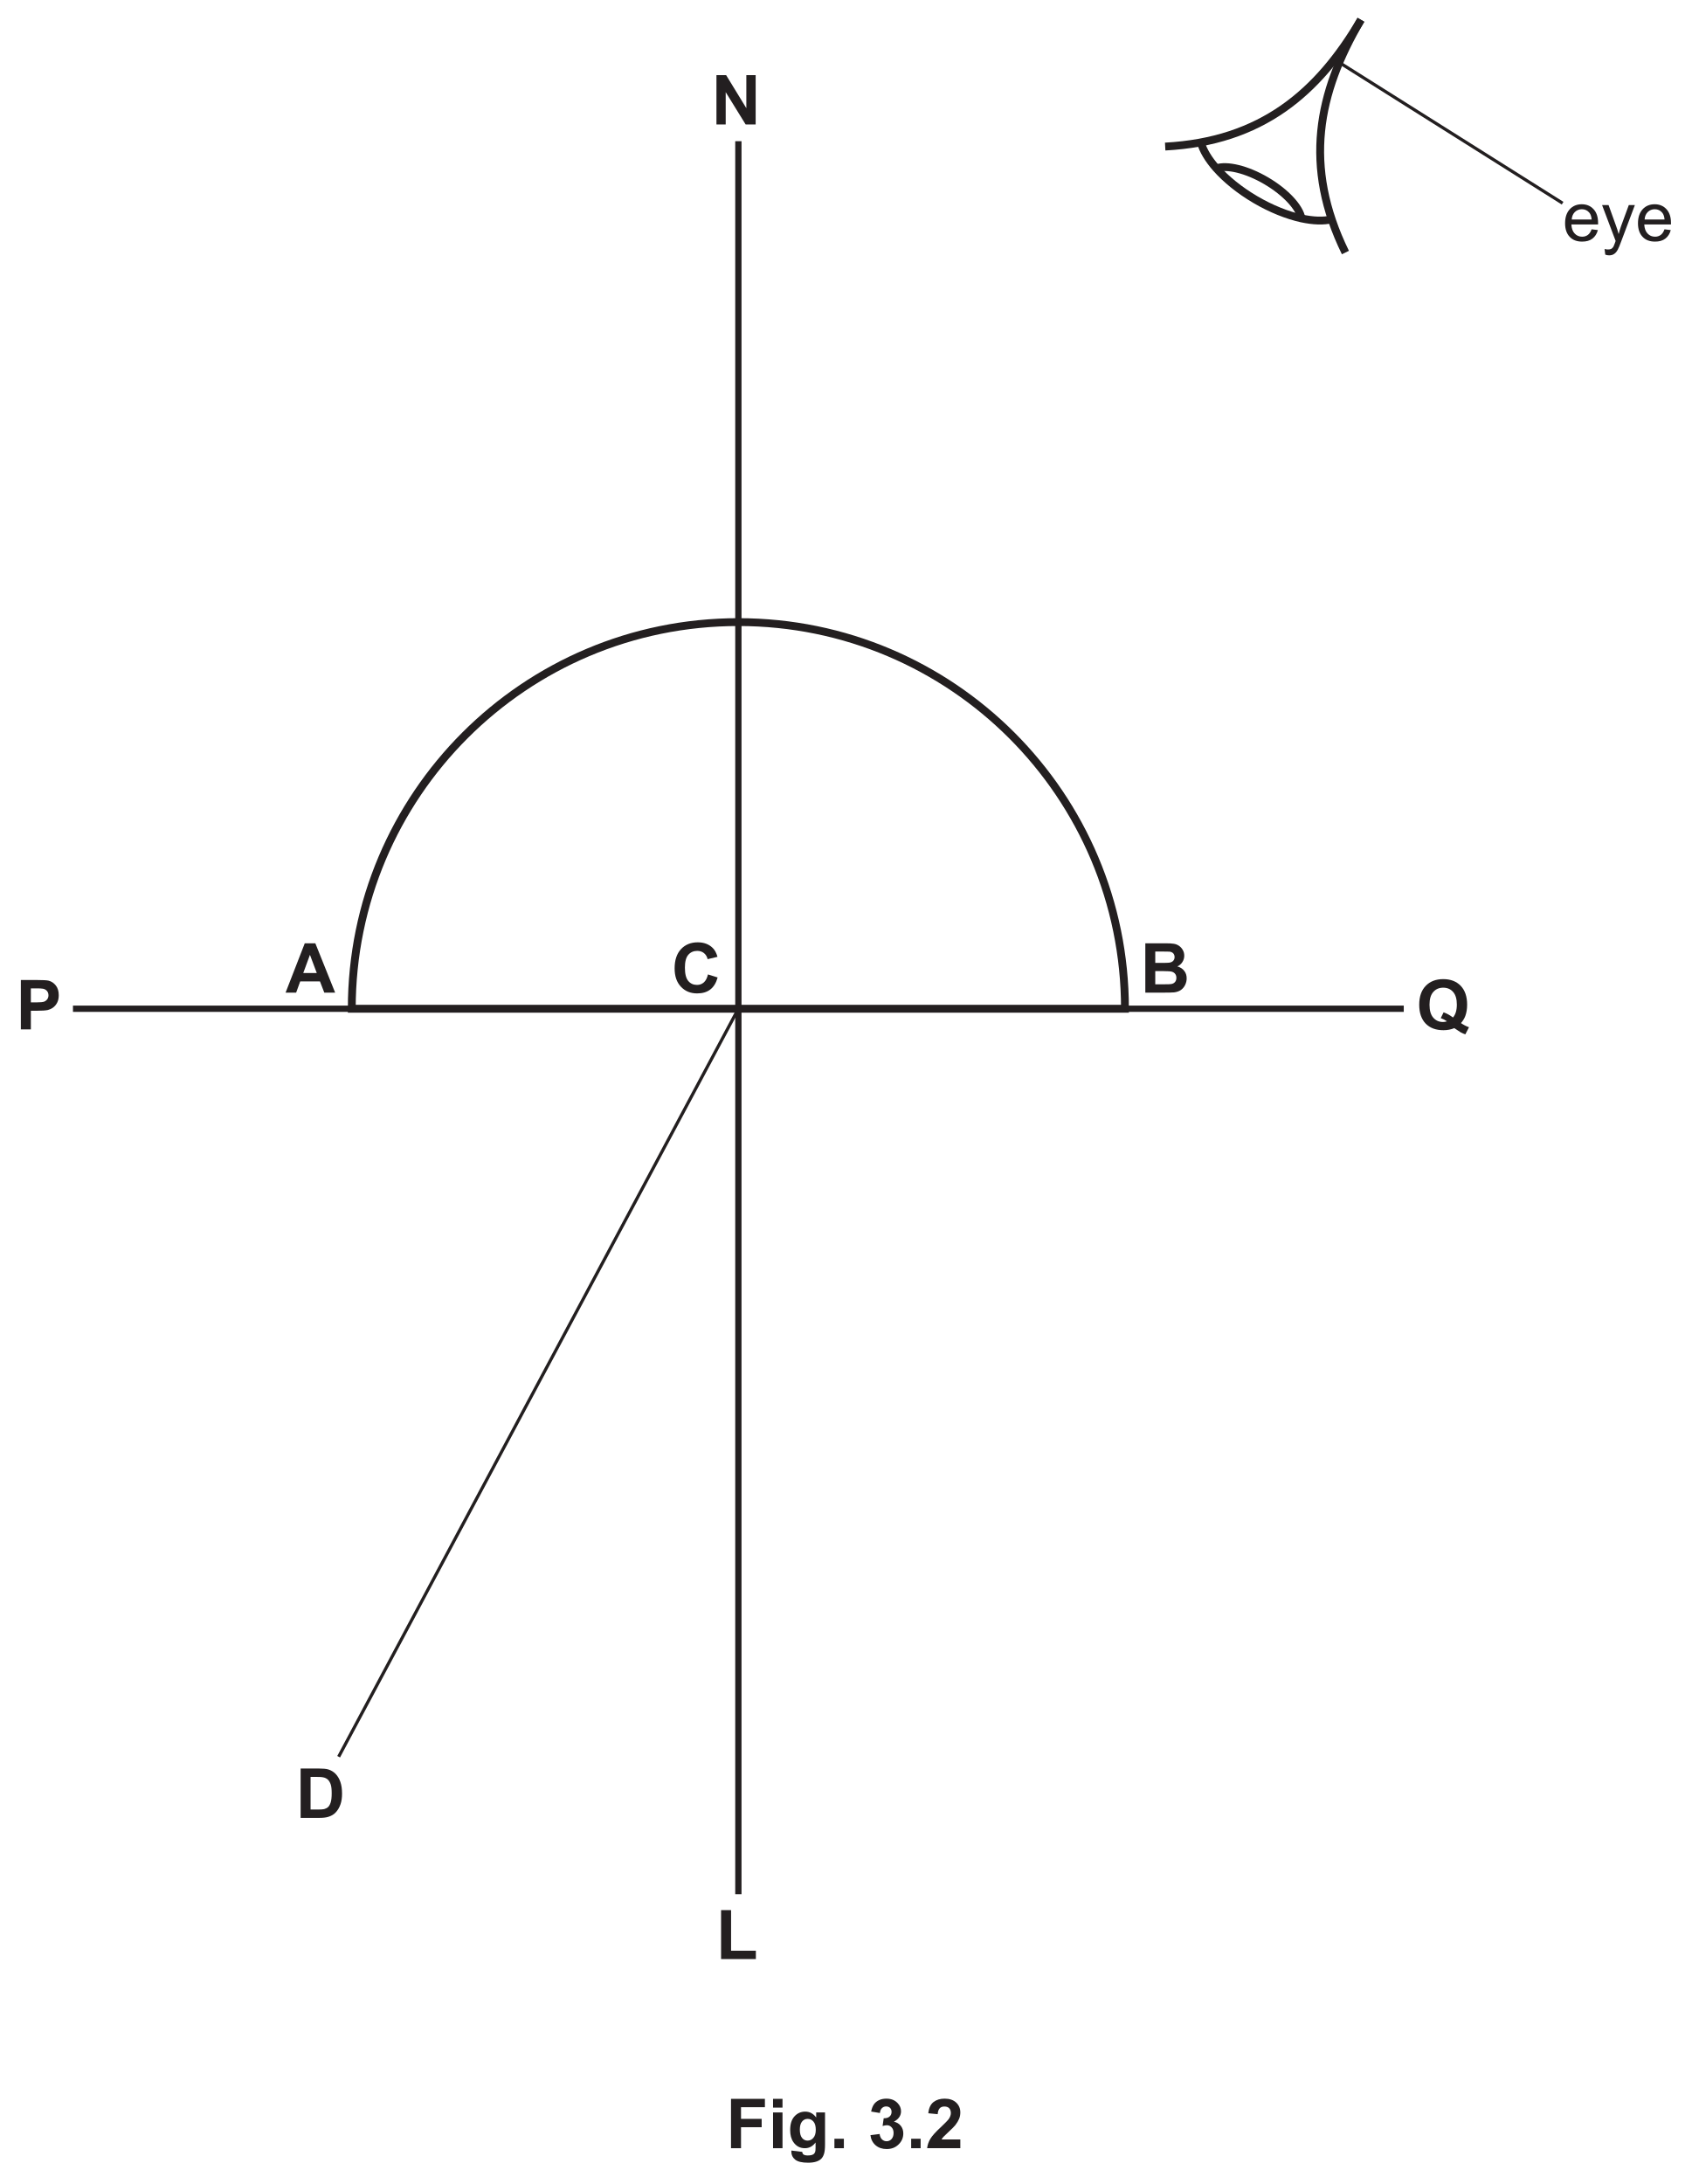
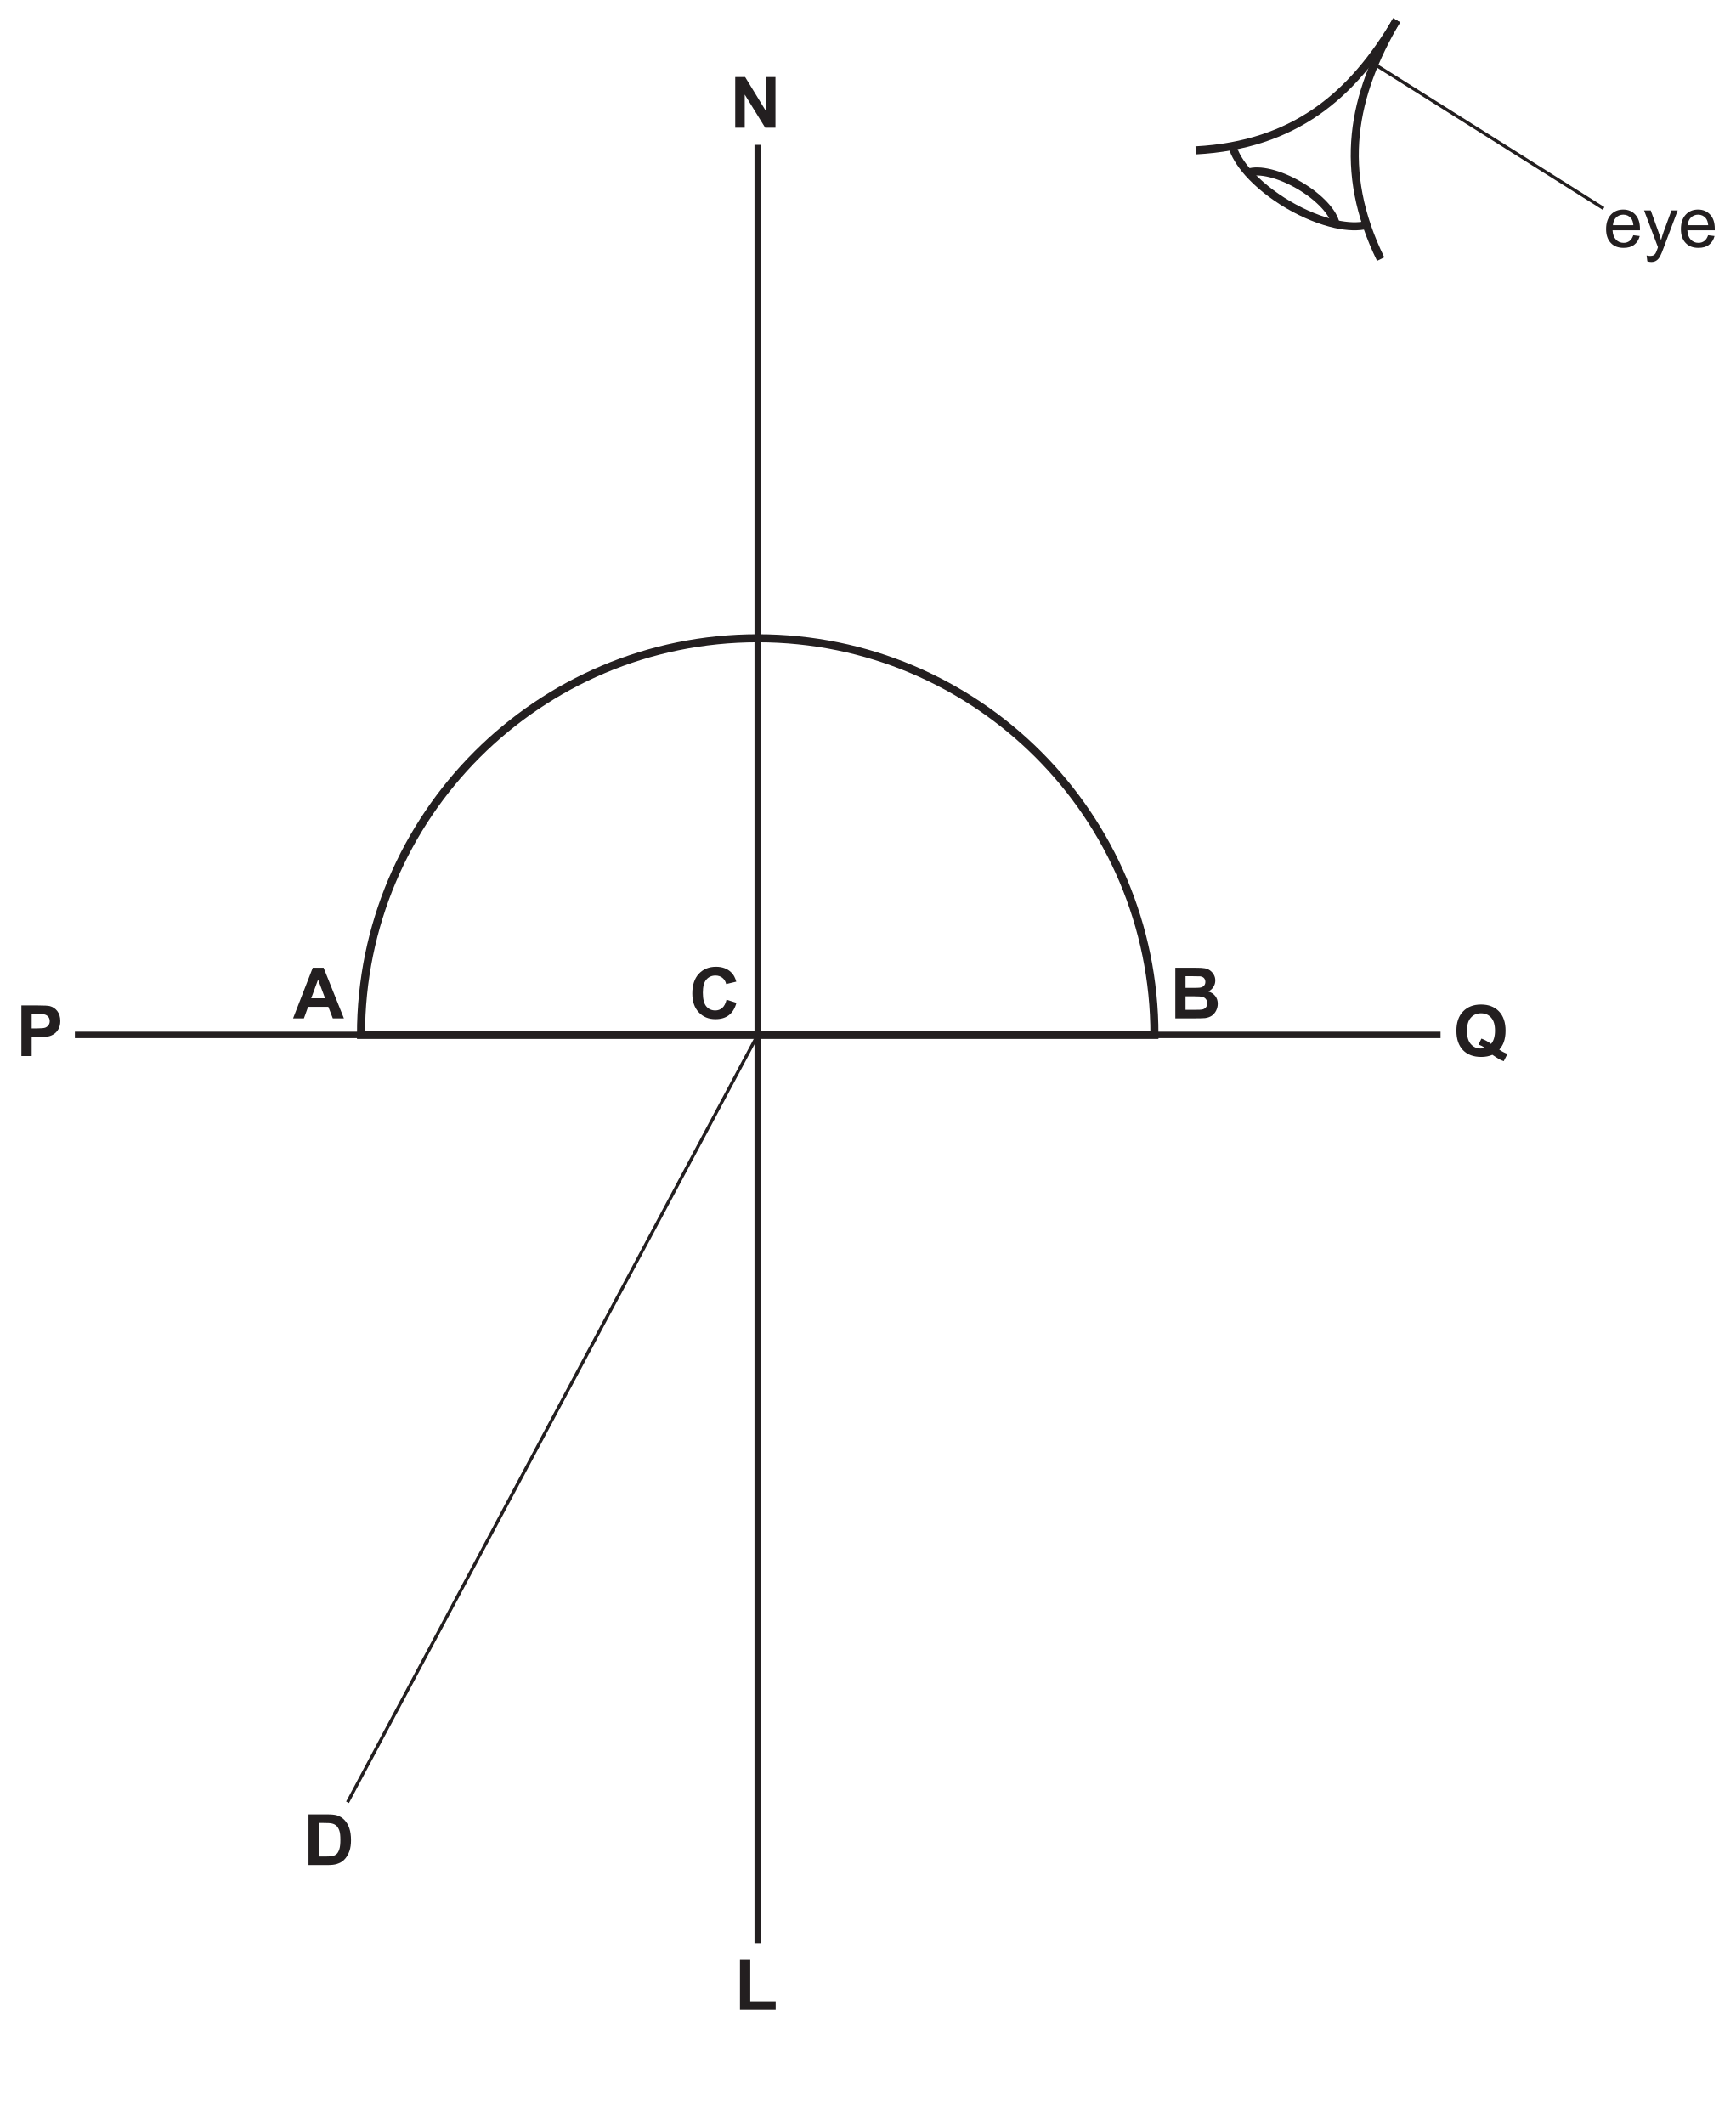
- <svg xmlns="http://www.w3.org/2000/svg" xmlns:xlink="http://www.w3.org/1999/xlink" data-id="0625_2023MJ_51_q03e_fig3-2" data-width-mm="95.07" data-height-mm="122.77" data-measure="false" data-source="0625/51 MJ 2023 p8" version="1.1" width="269.5" height="348" viewBox="0 0 269.5 348">
+ <svg xmlns="http://www.w3.org/2000/svg" xmlns:xlink="http://www.w3.org/1999/xlink" data-id="0625_2023MJ_51_q03e_fig3-2" data-width-mm="95.07" data-height-mm="116.37" data-measure="false" data-source="0625/51 MJ 2023 p8" version="1.1" width="269.5" height="329.881" viewBox="0 0 269.5 329.881">
  <defs>
    <clipPath id="clip_1">
-       <path transform="matrix(1,0,0,-1,-163,756.89)" d="M163 408.89H432.5V756.89H163Z" />
+       <path transform="matrix(1,0,0,-1,-163,756.89)" d="M163 427.008H432.5V756.89H163Z" />
    </clipPath>
    <clipPath id="clip_2">
      <path transform="matrix(1,0,0,-1,-163,756.89)" d="M0 0H595.276V841.89H0Z" />
    </clipPath>
    <clipPath id="clip_3">
      <path transform="matrix(1,0,0,-1,-163,756.89)" d="M0 0H595.276V841.89H0Z" />
    </clipPath>
    <clipPath id="clip_4">
      <path transform="matrix(1,0,0,-1,-163,756.89)" d="M165.53 440.592H429.747V754.051H165.53Z" />
    </clipPath>
    <clipPath id="clip_5">
      <path transform="matrix(1,0,0,-1,-163,756.89)" d="M165.53 440.592H429.747V754.051H165.53Z" />
    </clipPath>
    <path id="font_6_72" d="M.420 .167 .511 .156C.497 .103 .470 .061 .432 .032 .393 .002 .343-.011 .283-.011 .207-.011 .147 .011 .103 .058 .058 .105 .036 .170 .036 .254 .036 .342 .059 .409 .104 .458 .148 .506 .207 .530 .278 .530 .348 .530 .404 .506 .448 .459 .492 .412 .514 .346 .514 .260 .514 .255 .514 .247 .514 .237H.127C.130 .180 .146 .136 .175 .106 .204 .075 .240 .060 .284 .060 .316 .060 .343 .069 .366 .086 .389 .103 .407 .130 .420 .167M.132 .309H.421C.417 .353 .406 .385 .388 .407 .360 .441 .324 .458 .279 .458 .239 .458 .205 .444 .177 .417 .150 .390 .135 .354 .132 .309Z" />
    <path id="font_6_92" d="M.062-.200 .052-.118C.071-.123 .088-.125 .102-.125 .122-.125 .137-.122 .149-.116 .161-.109 .170-.100 .178-.088 .183-.080 .192-.058 .205-.023 .206-.018 .209-.011 .212-.001L.016 .518H.110L.218 .218C.232 .180 .245 .140 .256 .098 .266 .138 .278 .177 .292 .216L.403 .518H.491L.293-.008C.272-.065 .256-.105 .244-.126 .229-.155 .211-.177 .190-.190 .170-.204 .146-.210 .118-.210 .101-.210 .082-.207 .062-.200Z" />
    <path id="font_7_49" d="M.074 0V.715H.214L.507 .236V.715H.642V0H.497L.208 .468V0H.074Z" />
    <clipPath id="clip_8">
      <path transform="matrix(1,0,0,-1,-163.000,756.89)" d="M165.53 440.592H429.747V754.051H165.53Z" />
    </clipPath>
    <path id="font_7_47" d="M.076 0V.709H.221V.121H.580V0H.076Z" />
    <path id="font_7_38" d="M.530 .263 .670 .219C.649 .141 .613 .082 .563 .044 .513 .006 .450-.012 .373-.012 .278-.012 .200 .019 .139 .084 .077 .149 .047 .238 .047 .351 .047 .470 .078 .563 .139 .629 .201 .695 .282 .728 .382 .728 .469 .728 .541 .702 .595 .650 .628 .620 .652 .575 .668 .518L.525 .484C.517 .521 .499 .550 .472 .572 .446 .593 .413 .604 .375 .604 .321 .604 .278 .585 .245 .547 .212 .509 .196 .447 .196 .362 .196 .271 .212 .207 .245 .168 .277 .130 .319 .111 .372 .111 .410 .111 .443 .123 .471 .148 .498 .172 .518 .211 .530 .263Z" />
    <path id="font_7_39" d="M.072 .715H.336C.395 .715 .441 .711 .472 .702 .514 .689 .550 .667 .580 .636 .610 .604 .633 .565 .648 .520 .664 .474 .672 .418 .672 .351 .672 .292 .665 .241 .650 .198 .632 .146 .606 .104 .573 .072 .548 .047 .514 .028 .472 .015 .440 .005 .397 0 .344 0H.072V.715M.216 .594V.121H.324C.365 .121 .394 .123 .412 .127 .435 .133 .454 .143 .470 .157 .485 .171 .498 .194 .508 .226 .518 .258 .522 .302 .522 .357 .522 .412 .518 .455 .508 .484 .498 .514 .484 .537 .467 .554 .449 .570 .427 .582 .400 .587 .380 .592 .340 .594 .281 .594H.216Z" />
    <clipPath id="clip_9">
      <path transform="matrix(1,0,0,-1,-163.000,756.89)" d="M165.53 440.592H429.747V754.051H165.53Z" />
    </clipPath>
    <path id="font_7_51" d="M.072 0V.715H.304C.392 .715 .449 .712 .476 .705 .517 .694 .551 .671 .579 .635 .607 .599 .621 .552 .621 .495 .621 .451 .613 .415 .597 .385 .581 .355 .560 .331 .536 .314 .511 .297 .486 .286 .461 .280 .426 .273 .376 .270 .311 .270H.217V0H.072M.217 .594V.391H.296C.353 .391 .391 .395 .410 .402 .429 .410 .444 .422 .455 .437 .466 .453 .472 .472 .472 .493 .472 .519 .464 .541 .449 .558 .433 .575 .414 .585 .391 .589 .373 .593 .339 .594 .287 .594H.217Z" />
    <path id="font_7_52" d="M.648 .091C.684 .066 .722 .046 .764 .031L.711-.072C.689-.065 .668-.056 .647-.045 .642-.043 .610-.021 .551 .018 .504-.002 .452-.012 .395-.012 .285-.012 .199 .019 .136 .084 .074 .149 .043 .240 .043 .357 .043 .474 .074 .565 .137 .630 .199 .695 .284 .728 .391 .728 .497 .728 .581 .696 .644 .631 .706 .566 .737 .475 .737 .358 .737 .296 .728 .242 .711 .195 .698 .159 .677 .125 .648 .091M.532 .172C.551 .194 .565 .220 .574 .251 .583 .282 .588 .318 .588 .358 .588 .440 .570 .502 .533 .543 .497 .584 .449 .604 .390 .604 .331 .604 .283 .583 .247 .542 .210 .501 .192 .440 .192 .357 .192 .273 .210 .211 .247 .169 .283 .128 .330 .107 .386 .107 .407 .107 .426 .110 .445 .117 .416 .137 .386 .152 .355 .163L.396 .247C.444 .230 .489 .205 .532 .172Z" />
    <path id="font_7_37" d="M.073 .715H.359C.416 .715 .458 .713 .486 .708 .513 .704 .538 .694 .560 .679 .582 .664 .601 .644 .615 .619 .630 .594 .637 .566 .637 .535 .637 .502 .628 .471 .610 .443 .592 .415 .568 .394 .537 .380 .580 .368 .614 .346 .637 .315 .661 .285 .672 .249 .672 .207 .672 .175 .665 .143 .650 .112 .635 .081 .614 .057 .588 .038 .561 .020 .529 .009 .491 .004 .467 .002 .409 .000 .316 0H.073V.715M.217 .596V.431H.312C.368 .431 .403 .432 .417 .434 .442 .437 .461 .445 .475 .459 .489 .473 .497 .492 .497 .515 .497 .537 .490 .555 .478 .569 .466 .582 .448 .591 .424 .594 .409 .595 .368 .596 .300 .596H.217M.217 .312V.121H.351C.403 .121 .436 .122 .450 .125 .472 .129 .489 .138 .503 .154 .516 .169 .523 .189 .523 .214 .523 .236 .518 .254 .507 .269 .497 .284 .482 .295 .462 .302 .442 .309 .400 .312 .334 .312H.217Z" />
    <path id="font_7_36" d="M.718 0H.561L.498 .163H.212L.153 0H0L.278 .715H.431L.718 0M.452 .284 .353 .548 .256 .284H.452Z" />
-     <path id="font_10_41" d="M.073 0V.715H.564V.594H.218V.425H.517V.304H.218V0H.073Z" />
-     <path id="font_10_76" d="M.071 .588V.715H.208V.588H.071M.071 0V.518H.208V0H.071Z" />
-     <path id="font_10_74" d="M.059-.034 .215-.053C.218-.071 .224-.083 .233-.090 .246-.100 .267-.105 .295-.105 .331-.105 .358-.100 .375-.089 .388-.082 .397-.070 .403-.054 .407-.043 .409-.022 .409 .008V.083C.368 .027 .316 0 .254 0 .184 0 .129 .029 .088 .088 .056 .134 .041 .192 .041 .262 .041 .349 .061 .415 .103 .461 .145 .507 .197 .530 .259 .530 .323 .530 .376 .502 .418 .445V.518H.546V.053C.546-.007 .541-.053 .531-.083 .521-.114 .507-.138 .489-.155 .471-.172 .446-.186 .416-.195 .385-.205 .347-.210 .300-.210 .212-.210 .150-.195 .113-.165 .076-.135 .058-.097 .058-.050 .058-.046 .058-.040 .059-.034M.181 .270C.181 .215 .192 .174 .213 .149 .234 .123 .261 .110 .292 .110 .326 .110 .354 .123 .377 .150 .400 .176 .412 .215 .412 .266 .412 .320 .401 .360 .378 .386 .356 .412 .328 .425 .294 .425 .262 .425 .234 .412 .213 .386 .192 .361 .181 .322 .181 .270Z" />
-     <path id="font_10_17" d="M.071 0V.137H.208V0H.071Z" />
-     <path id="font_10_3" d="" />
-     <path id="font_10_22" d="M.037 .189 .170 .206C.174 .172 .186 .146 .204 .128 .223 .110 .245 .101 .271 .101 .300 .101 .324 .112 .343 .133 .362 .155 .372 .184 .372 .220 .372 .255 .363 .282 .344 .302 .326 .322 .303 .333 .276 .333 .259 .333 .238 .329 .213 .322L.229 .434C.266 .433 .294 .441 .313 .458 .333 .475 .343 .498 .343 .526 .343 .550 .336 .570 .321 .584 .307 .598 .288 .605 .264 .605 .241 .605 .221 .597 .204 .581 .187 .565 .177 .541 .174 .510L.047 .531C.056 .575 .069 .609 .087 .635 .105 .661 .130 .681 .161 .696 .193 .711 .229 .718 .268 .718 .335 .718 .389 .697 .430 .654 .464 .619 .480 .579 .480 .535 .480 .472 .446 .422 .377 .384 .418 .375 .451 .356 .476 .325 .500 .295 .513 .258 .513 .214 .513 .152 .490 .098 .444 .054 .398 .009 .341-.012 .272-.012 .208-.012 .154 .006 .111 .043 .069 .080 .044 .129 .037 .189Z" />
-     <path id="font_10_21" d="M.505 .127V0H.024C.030 .048 .045 .093 .071 .136 .097 .180 .149 .237 .226 .308 .287 .366 .325 .405 .339 .425 .358 .454 .368 .482 .368 .509 .368 .540 .359 .563 .343 .580 .327 .596 .304 .604 .275 .604 .246 .604 .223 .596 .207 .579 .190 .561 .180 .533 .177 .493L.041 .506C.049 .582 .074 .636 .117 .669 .160 .702 .214 .718 .278 .718 .349 .718 .404 .699 .445 .661 .485 .623 .505 .576 .505 .519 .505 .487 .500 .456 .488 .427 .476 .398 .458 .367 .433 .335 .416 .314 .387 .284 .343 .244 .300 .204 .273 .178 .261 .165 .249 .152 .240 .139 .233 .127H.505Z" />
  </defs>
  <g clip-path="url(#clip_1)">
    <g clip-path="url(#clip_2)">
      <g clip-path="url(#clip_3)" />
      <path transform="matrix(1,0,0,-1,117.663,22.499)" stroke-width="1" stroke-linecap="butt" stroke-miterlimit="4" stroke-linejoin="miter" fill="none" stroke="#231f20" d="M0 0V-279.324" />
      <path transform="matrix(1,0,0,-1,11.628,160.733)" stroke-width="1" stroke-linecap="butt" stroke-miterlimit="4" stroke-linejoin="miter" fill="none" stroke="#231f20" d="M0 0H212.07" />
      <g clip-path="url(#clip_4)">
        <path transform="matrix(1,0,0,-1,179.270,160.733)" stroke-width="1.25" stroke-linecap="butt" stroke-miterlimit="4" stroke-linejoin="miter" fill="none" stroke="#231f20" d="M0 0C0 34.024-27.582 61.607-61.607 61.607-95.631 61.607-123.213 34.024-123.213 0H0Z" />
        <path transform="matrix(1,0,0,-1,191.367,22.685)" stroke-width="1.25" stroke-linecap="butt" stroke-miterlimit="4" stroke-linejoin="miter" fill="none" stroke="#231f20" d="M0 0C.336-1.264 1.197-2.699 2.462-4.139 3.999-5.866 6.135-7.62 8.669-9.109 11.204-10.599 13.775-11.612 16.032-12.115 17.905-12.52 19.577-12.575 20.845-12.253" />
        <path transform="matrix(1,0,0,-1,216.872,3.155)" stroke-width="1.25" stroke-linecap="butt" stroke-miterlimit="4" stroke-linejoin="miter" fill="none" stroke="#231f20" d="M0 0C-6.842-11.64-15.832-19.378-31.193-20.198" />
        <path transform="matrix(1,0,0,-1,216.872,3.155)" stroke-width="1.25" stroke-linecap="butt" stroke-miterlimit="4" stroke-linejoin="miter" fill="none" stroke="#231f20" d="M0 0C-6.843-11.642-9.231-23.261-2.473-37.084" />
        <path transform="matrix(1,0,0,-1,193.829,26.824)" stroke-width="1.25" stroke-linecap="butt" stroke-miterlimit="4" stroke-linejoin="miter" fill="none" stroke="#231f20" d="M0 0C1.667 .586 4.822-.144 7.96-1.988 11.098-3.833 13.271-6.235 13.569-7.976" />
      </g>
      <g clip-path="url(#clip_5)">
        <use data-text="e" xlink:href="#font_6_72" transform="matrix(11,0,0,-11,249.010,38.376)" fill="#231f20" />
        <use data-text="y" xlink:href="#font_6_92" transform="matrix(11,0,0,-11,255.126,38.376)" fill="#231f20" />
        <use data-text="e" xlink:href="#font_6_72" transform="matrix(11,0,0,-11,260.626,38.376)" fill="#231f20" />
      </g>
      <path transform="matrix(1,0,0,-1,213.422,9.957)" stroke-width=".5" stroke-linecap="butt" stroke-miterlimit="10" stroke-linejoin="miter" fill="none" stroke="#231f20" d="M0 0 35.588-22.419" />
      <use data-text="N" xlink:href="#font_7_49" transform="matrix(11,0,0,-11,113.357,19.833)" fill="#231f20" />
      <g clip-path="url(#clip_8)">
        <use data-text="L" xlink:href="#font_7_47" transform="matrix(11,0,0,-11,114.072,312.158)" fill="#231f20" />
      </g>
      <use data-text="C" xlink:href="#font_7_38" transform="matrix(11,0,0,-11,106.988,158.158)" fill="#231f20" />
      <use data-text="D" xlink:href="#font_7_39" transform="matrix(11,0,0,-11,47.115,289.663)" fill="#231f20" />
      <g clip-path="url(#clip_9)">
        <use data-text="P" xlink:href="#font_7_51" transform="matrix(11,0,0,-11,2.532,164.021)" fill="#231f20" />
      </g>
      <use data-text="Q" xlink:href="#font_7_52" transform="matrix(11,0,0,-11,225.689,164.021)" fill="#231f20" />
      <use data-text="B" xlink:href="#font_7_37" transform="matrix(11,0,0,-11,181.711,158.169)" fill="#231f20" />
      <use data-text="A" xlink:href="#font_7_36" transform="matrix(11,0,0,-11,45.509,158.169)" fill="#231f20" />
      <path transform="matrix(1,0,0,-1,117.663,160.733)" stroke-width=".5" stroke-linecap="butt" stroke-miterlimit="10" stroke-linejoin="miter" fill="none" stroke="#231f20" d="M0 0-63.695-119.184" />
-       <use data-text="F" xlink:href="#font_10_41" transform="matrix(11,0,0,-11,115.688,342.297)" fill="#231f20" />
-       <use data-text="i" xlink:href="#font_10_76" transform="matrix(11,0,0,-11,122.409,342.297)" fill="#231f20" />
-       <use data-text="g" xlink:href="#font_10_74" transform="matrix(11,0,0,-11,125.467,342.297)" fill="#231f20" />
-       <use data-text="." xlink:href="#font_10_17" transform="matrix(11,0,0,-11,132.188,342.297)" fill="#231f20" />
-       <use data-text="3" xlink:href="#font_10_22" transform="matrix(11,0,0,-11,138.304,342.297)" fill="#231f20" />
-       <use data-text="." xlink:href="#font_10_17" transform="matrix(11,0,0,-11,144.420,342.297)" fill="#231f20" />
-       <use data-text="2" xlink:href="#font_10_21" transform="matrix(11,0,0,-11,147.478,342.297)" fill="#231f20" />
    </g>
  </g>
</svg>
